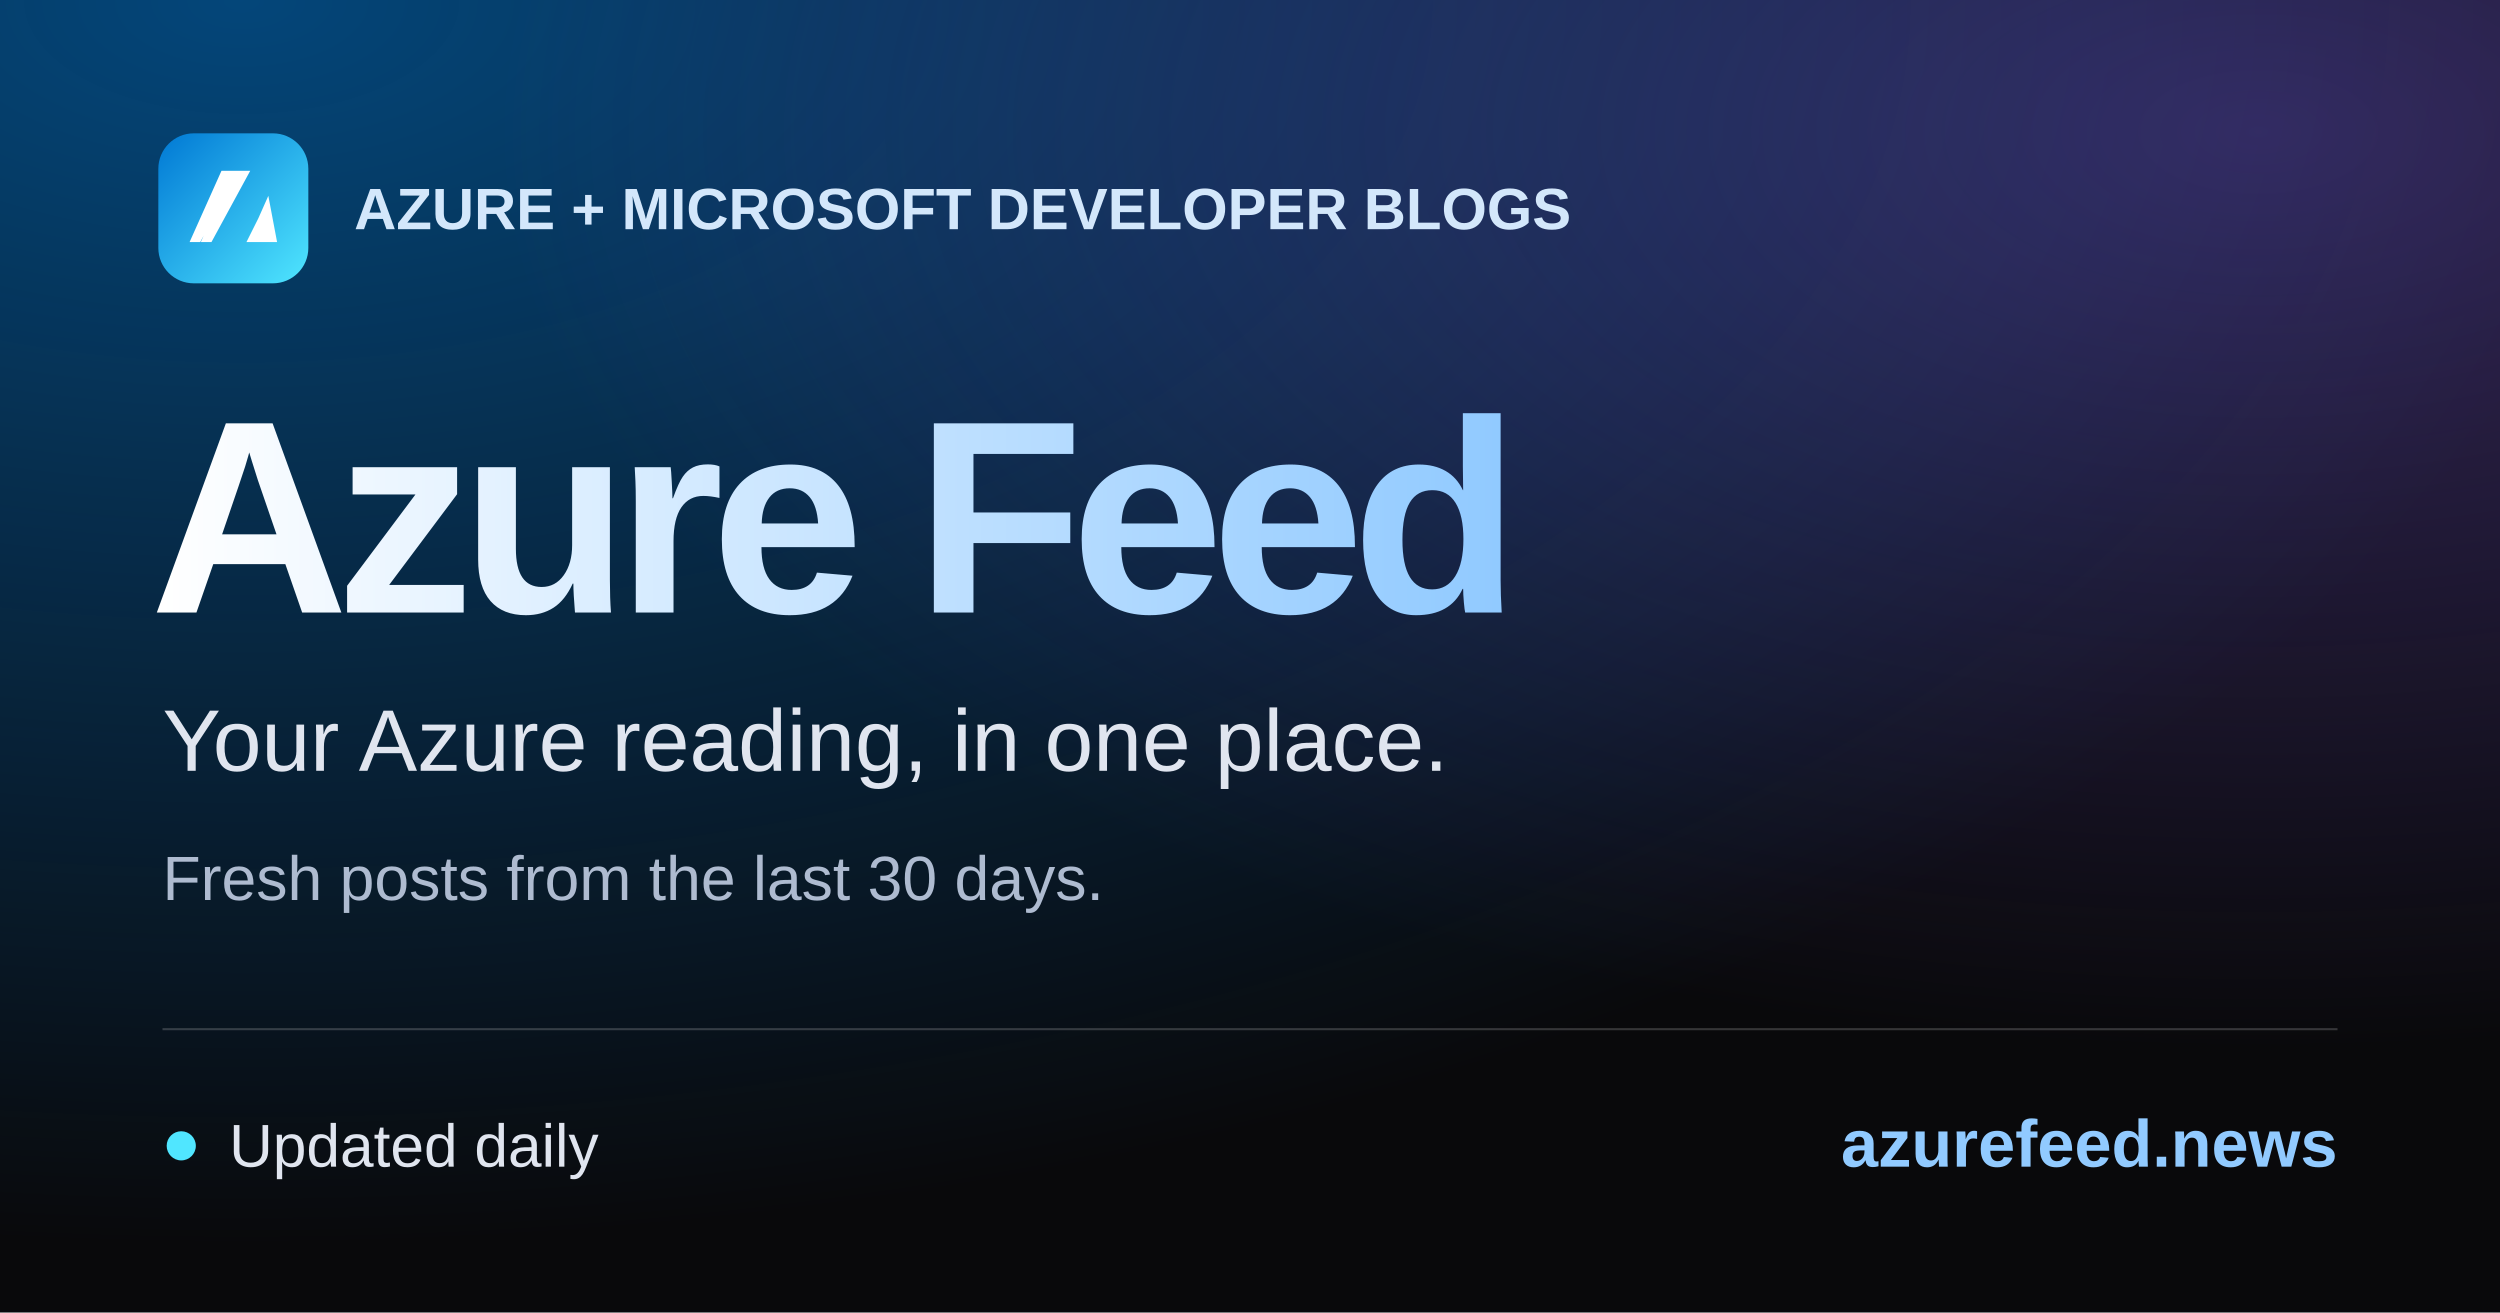
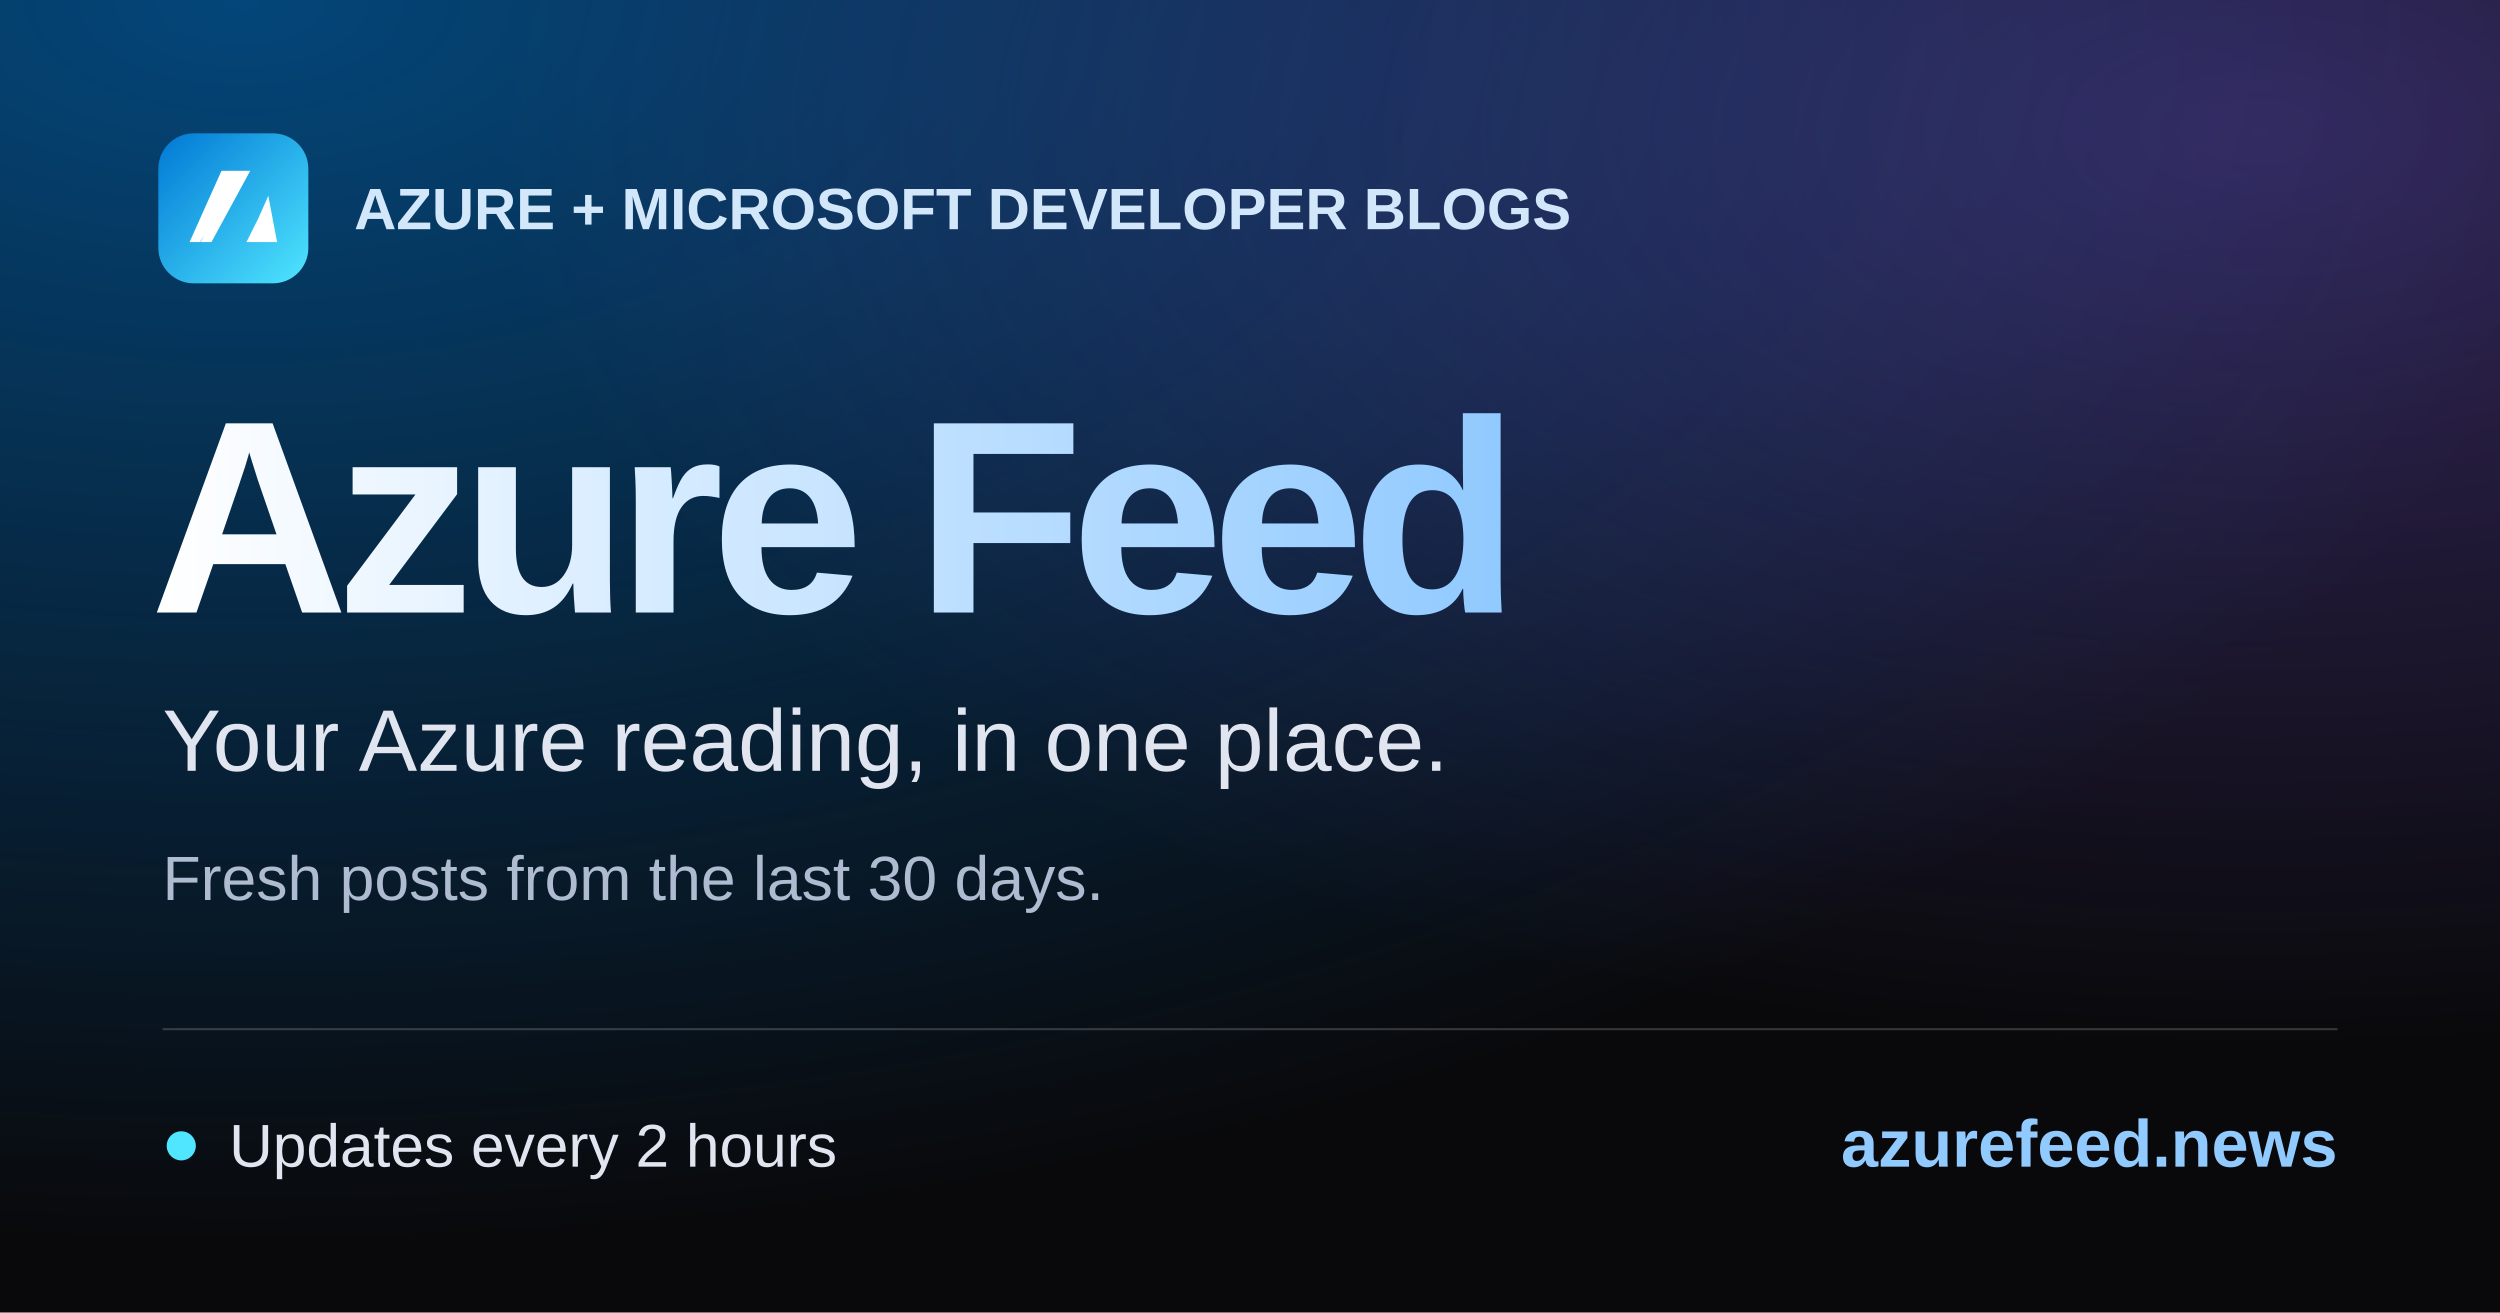
<svg xmlns="http://www.w3.org/2000/svg" width="1200" height="630" viewBox="0 0 1200 630" role="img" aria-labelledby="title description">
  <defs>
    <radialGradient id="blue" cx="10%" cy="0%" r="95%">
      <stop stop-color="#0078d4" stop-opacity=".55" />
      <stop offset="1" stop-color="#0078d4" stop-opacity="0" />
    </radialGradient>
    <radialGradient id="purple" cx="90%" cy="10%" r="70%">
      <stop stop-color="#7856d8" stop-opacity=".38" />
      <stop offset="1" stop-color="#7856d8" stop-opacity="0" />
    </radialGradient>
    <linearGradient id="icon" x2="1" y2="1">
      <stop stop-color="#0078d4" />
      <stop offset="1" stop-color="#50e6ff" />
    </linearGradient>
    <linearGradient id="heading">
      <stop stop-color="#ffffff" />
      <stop offset="1" stop-color="#91caff" />
    </linearGradient>
  </defs>
  <rect width="1200" height="630" fill="#09090b" />
  <rect width="1200" height="630" fill="url(#blue)" />
  <rect width="1200" height="630" fill="url(#purple)" />
  <g transform="translate(76 64)">
    <rect width="72" height="72" rx="17" fill="url(#icon)" />
    <path d="M27.2 69.6L47.6 24H58.8L34 69.6H27.2ZM20 69.6L40.4 24H51.6L26.8 69.6H20ZM56.4 69.6L64 54.4L70.4 40L76 69.6H56.4Z" transform="scale(.75)" fill="#fff" />
  </g>
  <g font-family="Segoe UI, Arial, sans-serif">
    <text x="170" y="110" fill="#d3e7fb" font-size="28" font-weight="600">AZURE + MICROSOFT DEVELOPER BLOGS</text>
    <text x="72" y="294" fill="url(#heading)" font-size="132" font-weight="700" letter-spacing="-6">Azure Feed</text>
    <text x="78" y="370" fill="#e0e5ef" font-size="42">Your Azure reading, in one place.</text>
    <text x="78" y="432" fill="#aebbd0" font-size="30">Fresh posts from the last 30 days.</text>
    <path d="M78 494H1122" stroke="#ffffff" stroke-opacity=".18" />
    <circle cx="87" cy="550" r="7" fill="#50e6ff" />
-     <text x="110" y="560" fill="#e0e5ef" font-size="29">Updated daily</text>
+     <text x="110" y="560" fill="#e0e5ef" font-size="29">Updates every 2 hours</text>
    <text x="1122" y="560" fill="#91caff" font-size="32" font-weight="600" text-anchor="end">azurefeed.news</text>
  </g>
</svg>
